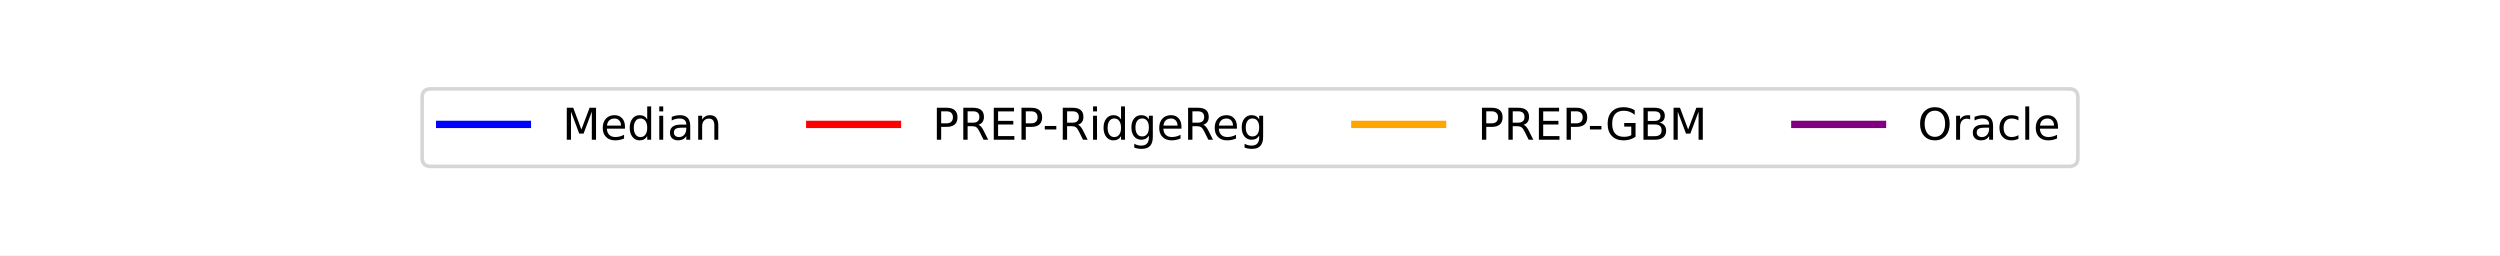
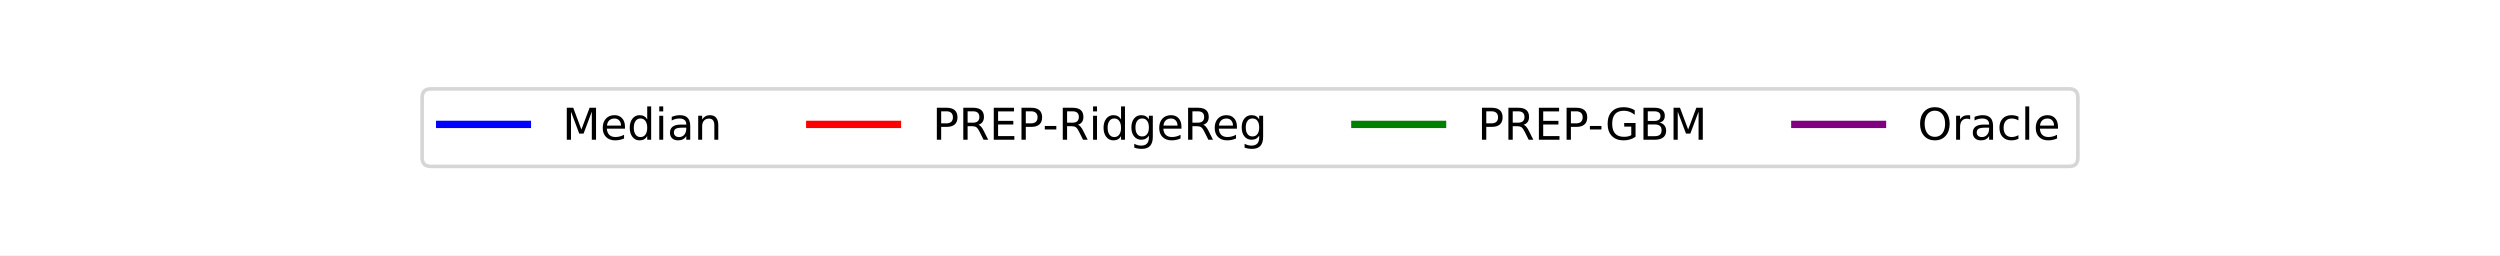
<svg xmlns="http://www.w3.org/2000/svg" xmlns:xlink="http://www.w3.org/1999/xlink" width="684pt" height="69.84pt" viewBox="0 0 684 69.84" version="1.1">
  <defs>
    <style type="text/css">*{stroke-linejoin: round; stroke-linecap: butt}</style>
  </defs>
  <g id="figure_1">
    <g id="patch_1">
      <path d="M 0 69.84  L 684 69.84  L 684 0  L 0 0  z " style="fill: #ffffff" />
    </g>
    <g id="axes_1">
      <g id="legend_1">
        <g id="patch_2">
          <path d="M 117.894 45.527  L 566.106 45.527  Q 568.506 45.527 568.506 43.127  L 568.506 26.713  Q 568.506 24.313 566.106 24.313  L 117.894 24.313  Q 115.494 24.313 115.494 26.713  L 115.494 43.127  Q 115.494 45.527 117.894 45.527  z " style="fill: #ffffff; opacity: 0.8; stroke: #cccccc; stroke-linejoin: miter" />
        </g>
        <g id="line2d_1">
          <path d="M 120.294 34.031  L 132.294 34.031  L 144.294 34.031  " style="fill: none; stroke: #0000ff; stroke-width: 2; stroke-linecap: square" />
        </g>
        <g id="text_1">
          <g transform="translate(153.8944 38.23125) scale(0.12 -0.12)">
            <defs>
              <path id="DejaVuSans-4d" d="M 628 4666  L 1569 4666  L 2759 1491  L 3956 4666  L 4897 4666  L 4897 0  L 4281 0  L 4281 4097  L 3078 897  L 2444 897  L 1241 4097  L 1241 0  L 628 0  L 628 4666  z " transform="scale(0.015625)" />
              <path id="DejaVuSans-65" d="M 3597 1894  L 3597 1613  L 953 1613  Q 991 1019 1311 708  Q 1631 397 2203 397  Q 2534 397 2845 478  Q 3156 559 3463 722  L 3463 178  Q 3153 47 2828 -22  Q 2503 -91 2169 -91  Q 1331 -91 842 396  Q 353 884 353 1716  Q 353 2575 817 3079  Q 1281 3584 2069 3584  Q 2775 3584 3186 3129  Q 3597 2675 3597 1894  z M 3022 2063  Q 3016 2534 2758 2815  Q 2500 3097 2075 3097  Q 1594 3097 1305 2825  Q 1016 2553 972 2059  L 3022 2063  z " transform="scale(0.015625)" />
              <path id="DejaVuSans-64" d="M 2906 2969  L 2906 4863  L 3481 4863  L 3481 0  L 2906 0  L 2906 525  Q 2725 213 2448 61  Q 2172 -91 1784 -91  Q 1150 -91 751 415  Q 353 922 353 1747  Q 353 2572 751 3078  Q 1150 3584 1784 3584  Q 2172 3584 2448 3432  Q 2725 3281 2906 2969  z M 947 1747  Q 947 1113 1208 752  Q 1469 391 1925 391  Q 2381 391 2643 752  Q 2906 1113 2906 1747  Q 2906 2381 2643 2742  Q 2381 3103 1925 3103  Q 1469 3103 1208 2742  Q 947 2381 947 1747  z " transform="scale(0.015625)" />
              <path id="DejaVuSans-69" d="M 603 3500  L 1178 3500  L 1178 0  L 603 0  L 603 3500  z M 603 4863  L 1178 4863  L 1178 4134  L 603 4134  L 603 4863  z " transform="scale(0.015625)" />
              <path id="DejaVuSans-61" d="M 2194 1759  Q 1497 1759 1228 1600  Q 959 1441 959 1056  Q 959 750 1161 570  Q 1363 391 1709 391  Q 2188 391 2477 730  Q 2766 1069 2766 1631  L 2766 1759  L 2194 1759  z M 3341 1997  L 3341 0  L 2766 0  L 2766 531  Q 2569 213 2275 61  Q 1981 -91 1556 -91  Q 1019 -91 701 211  Q 384 513 384 1019  Q 384 1609 779 1909  Q 1175 2209 1959 2209  L 2766 2209  L 2766 2266  Q 2766 2663 2505 2880  Q 2244 3097 1772 3097  Q 1472 3097 1187 3025  Q 903 2953 641 2809  L 641 3341  Q 956 3463 1253 3523  Q 1550 3584 1831 3584  Q 2591 3584 2966 3190  Q 3341 2797 3341 1997  z " transform="scale(0.015625)" />
              <path id="DejaVuSans-6e" d="M 3513 2113  L 3513 0  L 2938 0  L 2938 2094  Q 2938 2591 2744 2837  Q 2550 3084 2163 3084  Q 1697 3084 1428 2787  Q 1159 2491 1159 1978  L 1159 0  L 581 0  L 581 3500  L 1159 3500  L 1159 2956  Q 1366 3272 1645 3428  Q 1925 3584 2291 3584  Q 2894 3584 3203 3211  Q 3513 2838 3513 2113  z " transform="scale(0.015625)" />
            </defs>
            <use xlink:href="#DejaVuSans-4d" />
            <use xlink:href="#DejaVuSans-65" x="86.279" />
            <use xlink:href="#DejaVuSans-64" x="147.803" />
            <use xlink:href="#DejaVuSans-69" x="211.279" />
            <use xlink:href="#DejaVuSans-61" x="239.062" />
            <use xlink:href="#DejaVuSans-6e" x="300.342" />
          </g>
        </g>
        <g id="line2d_2">
          <path d="M 221.542 34.031  L 233.542 34.031  L 245.542 34.031  " style="fill: none; stroke: #ff0000; stroke-width: 2; stroke-linecap: square" />
        </g>
        <g id="text_2">
          <g transform="translate(255.1425 38.23125) scale(0.12 -0.12)">
            <defs>
              <path id="DejaVuSans-50" d="M 1259 4147  L 1259 2394  L 2053 2394  Q 2494 2394 2734 2622  Q 2975 2850 2975 3272  Q 2975 3691 2734 3919  Q 2494 4147 2053 4147  L 1259 4147  z M 628 4666  L 2053 4666  Q 2838 4666 3239 4311  Q 3641 3956 3641 3272  Q 3641 2581 3239 2228  Q 2838 1875 2053 1875  L 1259 1875  L 1259 0  L 628 0  L 628 4666  z " transform="scale(0.015625)" />
              <path id="DejaVuSans-52" d="M 2841 2188  Q 3044 2119 3236 1894  Q 3428 1669 3622 1275  L 4263 0  L 3584 0  L 2988 1197  Q 2756 1666 2539 1819  Q 2322 1972 1947 1972  L 1259 1972  L 1259 0  L 628 0  L 628 4666  L 2053 4666  Q 2853 4666 3247 4331  Q 3641 3997 3641 3322  Q 3641 2881 3436 2590  Q 3231 2300 2841 2188  z M 1259 4147  L 1259 2491  L 2053 2491  Q 2509 2491 2742 2702  Q 2975 2913 2975 3322  Q 2975 3731 2742 3939  Q 2509 4147 2053 4147  L 1259 4147  z " transform="scale(0.015625)" />
              <path id="DejaVuSans-45" d="M 628 4666  L 3578 4666  L 3578 4134  L 1259 4134  L 1259 2753  L 3481 2753  L 3481 2222  L 1259 2222  L 1259 531  L 3634 531  L 3634 0  L 628 0  L 628 4666  z " transform="scale(0.015625)" />
              <path id="DejaVuSans-2d" d="M 313 2009  L 1997 2009  L 1997 1497  L 313 1497  L 313 2009  z " transform="scale(0.015625)" />
              <path id="DejaVuSans-67" d="M 2906 1791  Q 2906 2416 2648 2759  Q 2391 3103 1925 3103  Q 1463 3103 1205 2759  Q 947 2416 947 1791  Q 947 1169 1205 825  Q 1463 481 1925 481  Q 2391 481 2648 825  Q 2906 1169 2906 1791  z M 3481 434  Q 3481 -459 3084 -895  Q 2688 -1331 1869 -1331  Q 1566 -1331 1297 -1286  Q 1028 -1241 775 -1147  L 775 -588  Q 1028 -725 1275 -790  Q 1522 -856 1778 -856  Q 2344 -856 2625 -561  Q 2906 -266 2906 331  L 2906 616  Q 2728 306 2450 153  Q 2172 0 1784 0  Q 1141 0 747 490  Q 353 981 353 1791  Q 353 2603 747 3093  Q 1141 3584 1784 3584  Q 2172 3584 2450 3431  Q 2728 3278 2906 2969  L 2906 3500  L 3481 3500  L 3481 434  z " transform="scale(0.015625)" />
            </defs>
            <use xlink:href="#DejaVuSans-50" />
            <use xlink:href="#DejaVuSans-52" x="60.303" />
            <use xlink:href="#DejaVuSans-45" x="129.785" />
            <use xlink:href="#DejaVuSans-50" x="192.969" />
            <use xlink:href="#DejaVuSans-2d" x="251.021" />
            <use xlink:href="#DejaVuSans-52" x="287.105" />
            <use xlink:href="#DejaVuSans-69" x="356.588" />
            <use xlink:href="#DejaVuSans-64" x="384.371" />
            <use xlink:href="#DejaVuSans-67" x="447.848" />
            <use xlink:href="#DejaVuSans-65" x="511.324" />
            <use xlink:href="#DejaVuSans-52" x="572.848" />
            <use xlink:href="#DejaVuSans-65" x="637.83" />
            <use xlink:href="#DejaVuSans-67" x="699.354" />
          </g>
        </g>
        <g id="line2d_3">
-           <path d="M 370.686 34.031  L 382.686 34.031  L 394.686 34.031  " style="fill: none; stroke: #ffa500; stroke-width: 2; stroke-linecap: square" />
+           <path d="M 370.686 34.031  L 382.686 34.031  L 394.686 34.031  " style="fill: none; stroke: #008000; stroke-width: 2; stroke-linecap: square" />
        </g>
        <g id="text_3">
          <g transform="translate(404.2856 38.23125) scale(0.12 -0.12)">
            <defs>
              <path id="DejaVuSans-47" d="M 3809 666  L 3809 1919  L 2778 1919  L 2778 2438  L 4434 2438  L 4434 434  Q 4069 175 3628 42  Q 3188 -91 2688 -91  Q 1594 -91 976 548  Q 359 1188 359 2328  Q 359 3472 976 4111  Q 1594 4750 2688 4750  Q 3144 4750 3555 4637  Q 3966 4525 4313 4306  L 4313 3634  Q 3963 3931 3569 4081  Q 3175 4231 2741 4231  Q 1884 4231 1454 3753  Q 1025 3275 1025 2328  Q 1025 1384 1454 906  Q 1884 428 2741 428  Q 3075 428 3337 486  Q 3600 544 3809 666  z " transform="scale(0.015625)" />
              <path id="DejaVuSans-42" d="M 1259 2228  L 1259 519  L 2272 519  Q 2781 519 3026 730  Q 3272 941 3272 1375  Q 3272 1813 3026 2020  Q 2781 2228 2272 2228  L 1259 2228  z M 1259 4147  L 1259 2741  L 2194 2741  Q 2656 2741 2882 2914  Q 3109 3088 3109 3444  Q 3109 3797 2882 3972  Q 2656 4147 2194 4147  L 1259 4147  z M 628 4666  L 2241 4666  Q 2963 4666 3353 4366  Q 3744 4066 3744 3513  Q 3744 3084 3544 2831  Q 3344 2578 2956 2516  Q 3422 2416 3680 2098  Q 3938 1781 3938 1306  Q 3938 681 3513 340  Q 3088 0 2303 0  L 628 0  L 628 4666  z " transform="scale(0.015625)" />
            </defs>
            <use xlink:href="#DejaVuSans-50" />
            <use xlink:href="#DejaVuSans-52" x="60.303" />
            <use xlink:href="#DejaVuSans-45" x="129.785" />
            <use xlink:href="#DejaVuSans-50" x="192.969" />
            <use xlink:href="#DejaVuSans-2d" x="251.021" />
            <use xlink:href="#DejaVuSans-47" x="290.73" />
            <use xlink:href="#DejaVuSans-42" x="368.221" />
            <use xlink:href="#DejaVuSans-4d" x="436.824" />
          </g>
        </g>
        <g id="line2d_4">
          <path d="M 491.057 34.031  L 503.057 34.031  L 515.057 34.031  " style="fill: none; stroke: #800080; stroke-width: 2; stroke-linecap: square" />
        </g>
        <g id="text_4">
          <g transform="translate(524.6569 38.23125) scale(0.12 -0.12)">
            <defs>
              <path id="DejaVuSans-4f" d="M 2522 4238  Q 1834 4238 1429 3725  Q 1025 3213 1025 2328  Q 1025 1447 1429 934  Q 1834 422 2522 422  Q 3209 422 3611 934  Q 4013 1447 4013 2328  Q 4013 3213 3611 3725  Q 3209 4238 2522 4238  z M 2522 4750  Q 3503 4750 4090 4092  Q 4678 3434 4678 2328  Q 4678 1225 4090 567  Q 3503 -91 2522 -91  Q 1538 -91 948 565  Q 359 1222 359 2328  Q 359 3434 948 4092  Q 1538 4750 2522 4750  z " transform="scale(0.015625)" />
              <path id="DejaVuSans-72" d="M 2631 2963  Q 2534 3019 2420 3045  Q 2306 3072 2169 3072  Q 1681 3072 1420 2755  Q 1159 2438 1159 1844  L 1159 0  L 581 0  L 581 3500  L 1159 3500  L 1159 2956  Q 1341 3275 1631 3429  Q 1922 3584 2338 3584  Q 2397 3584 2469 3576  Q 2541 3569 2628 3553  L 2631 2963  z " transform="scale(0.015625)" />
              <path id="DejaVuSans-63" d="M 3122 3366  L 3122 2828  Q 2878 2963 2633 3030  Q 2388 3097 2138 3097  Q 1578 3097 1268 2742  Q 959 2388 959 1747  Q 959 1106 1268 751  Q 1578 397 2138 397  Q 2388 397 2633 464  Q 2878 531 3122 666  L 3122 134  Q 2881 22 2623 -34  Q 2366 -91 2075 -91  Q 1284 -91 818 406  Q 353 903 353 1747  Q 353 2603 823 3093  Q 1294 3584 2113 3584  Q 2378 3584 2631 3529  Q 2884 3475 3122 3366  z " transform="scale(0.015625)" />
              <path id="DejaVuSans-6c" d="M 603 4863  L 1178 4863  L 1178 0  L 603 0  L 603 4863  z " transform="scale(0.015625)" />
            </defs>
            <use xlink:href="#DejaVuSans-4f" />
            <use xlink:href="#DejaVuSans-72" x="78.711" />
            <use xlink:href="#DejaVuSans-61" x="119.824" />
            <use xlink:href="#DejaVuSans-63" x="181.104" />
            <use xlink:href="#DejaVuSans-6c" x="236.084" />
            <use xlink:href="#DejaVuSans-65" x="263.867" />
          </g>
        </g>
      </g>
    </g>
  </g>
</svg>
